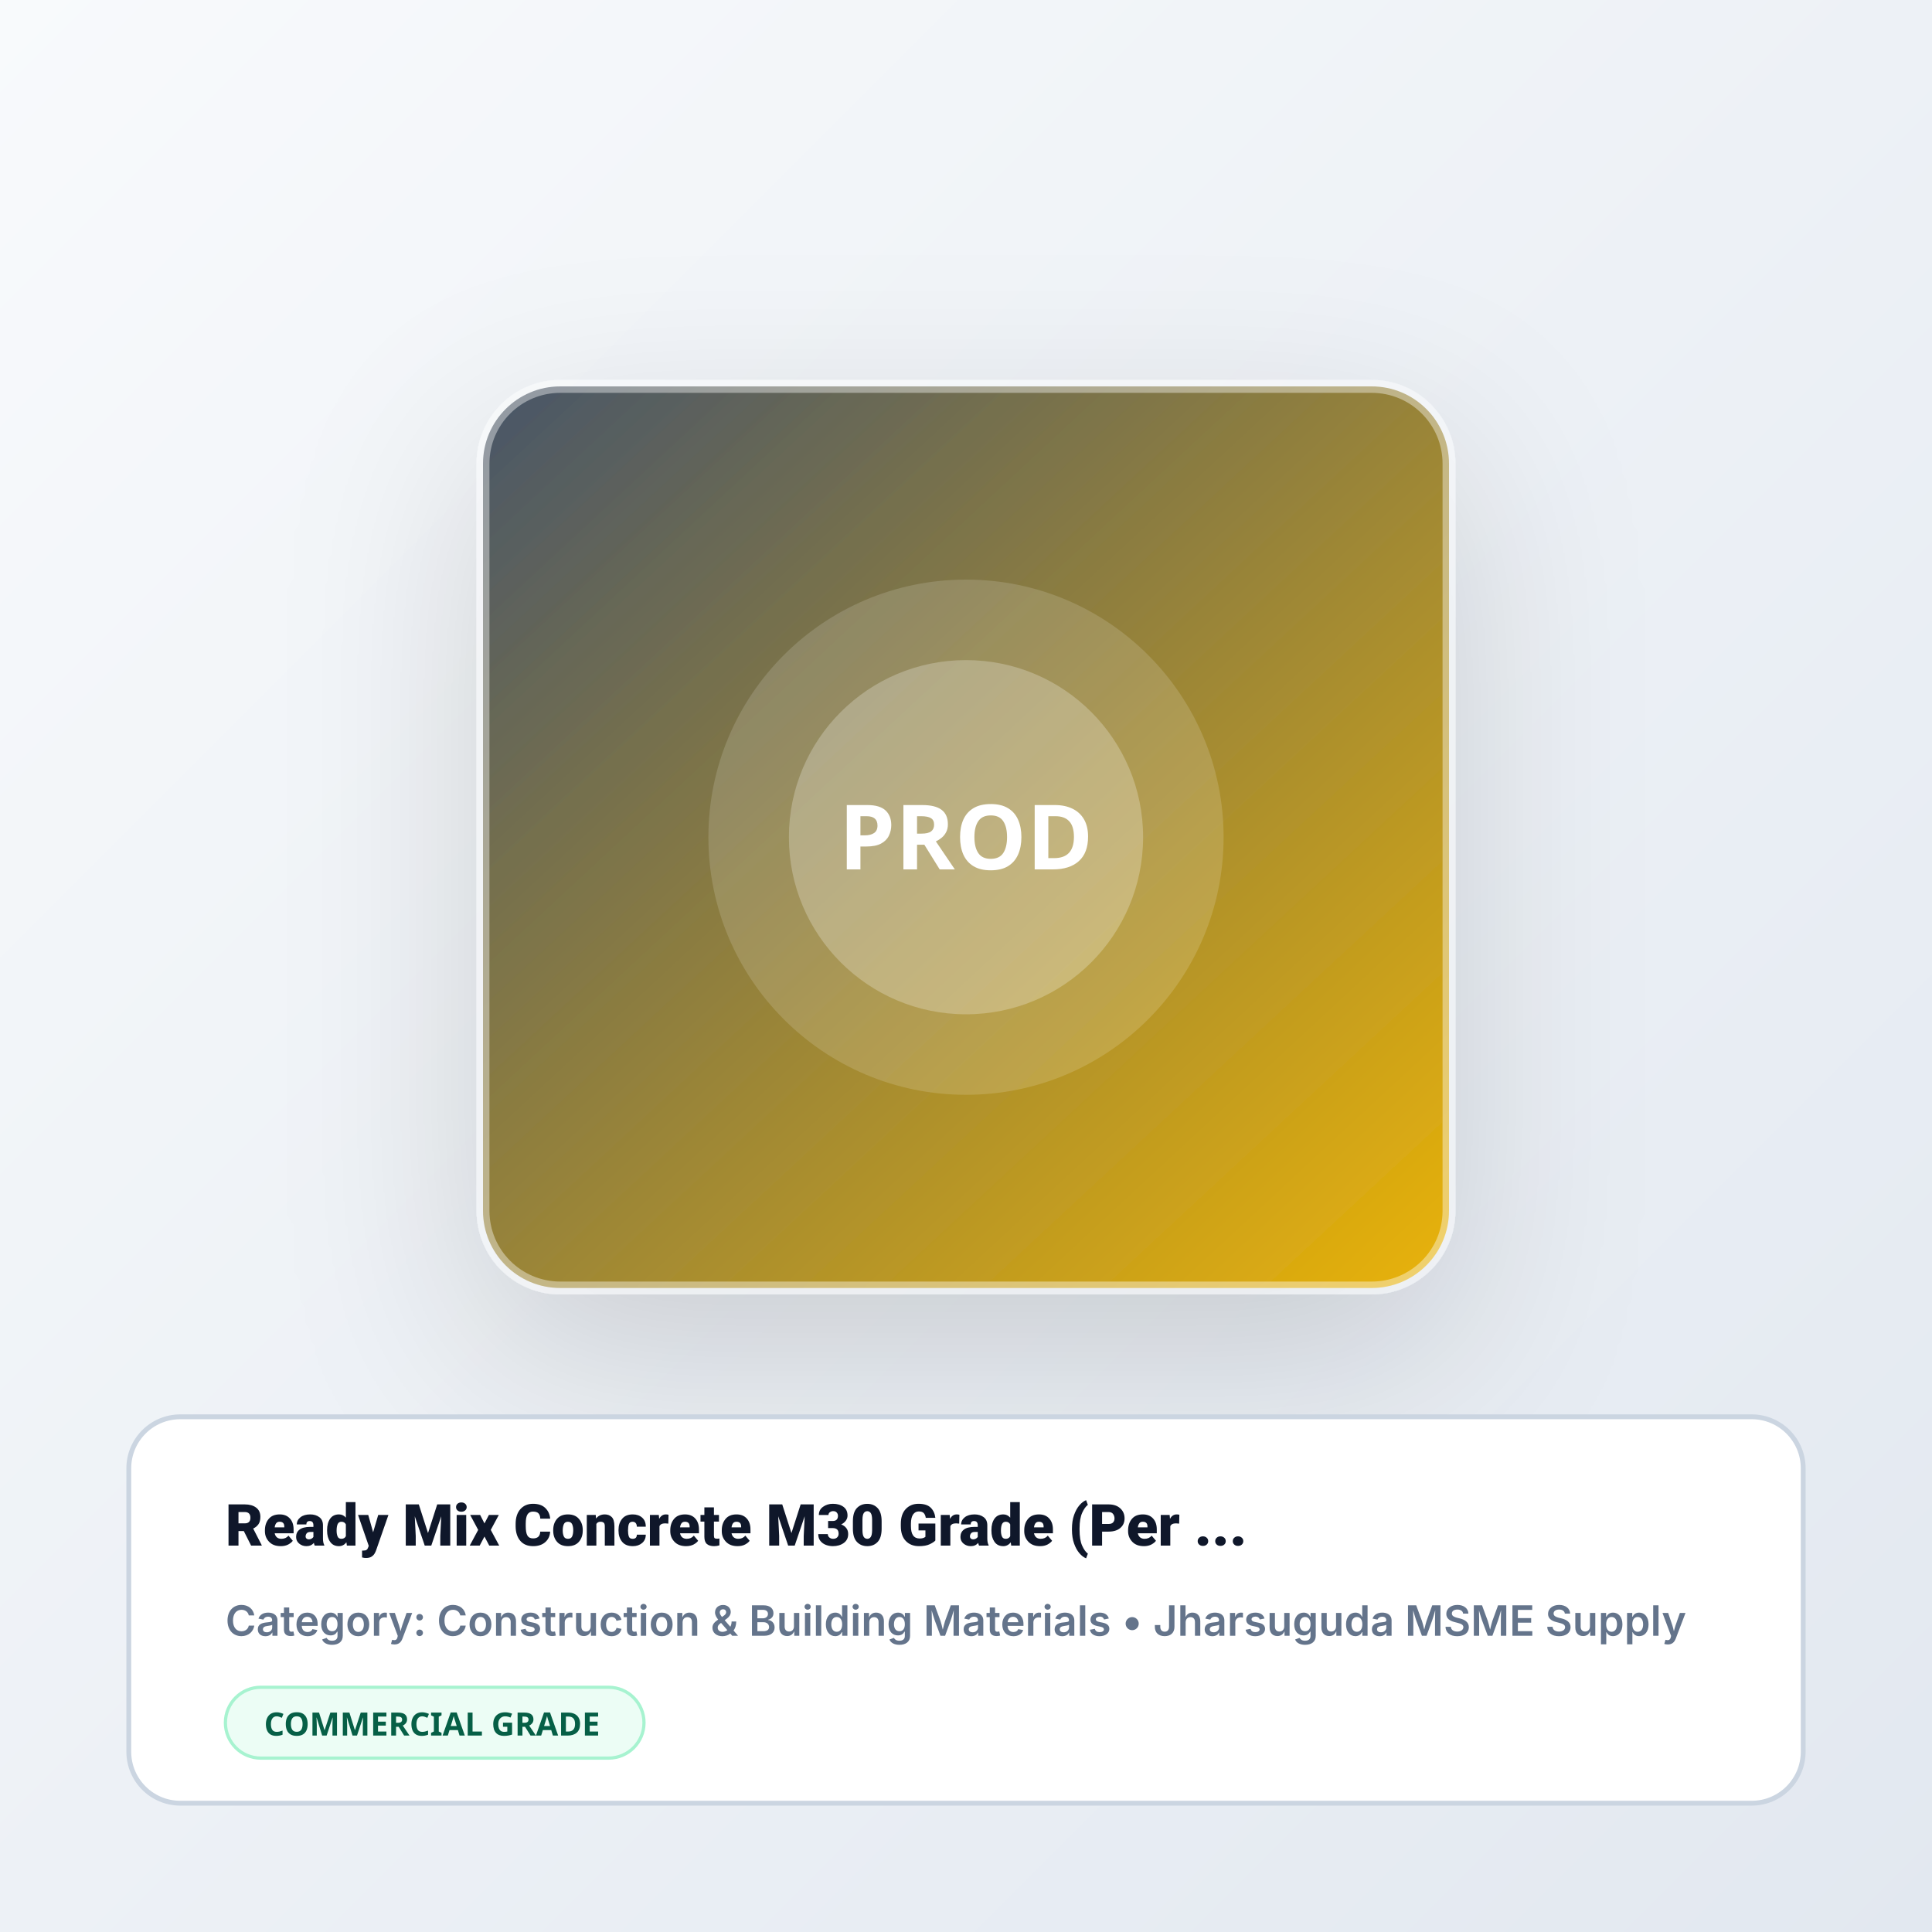
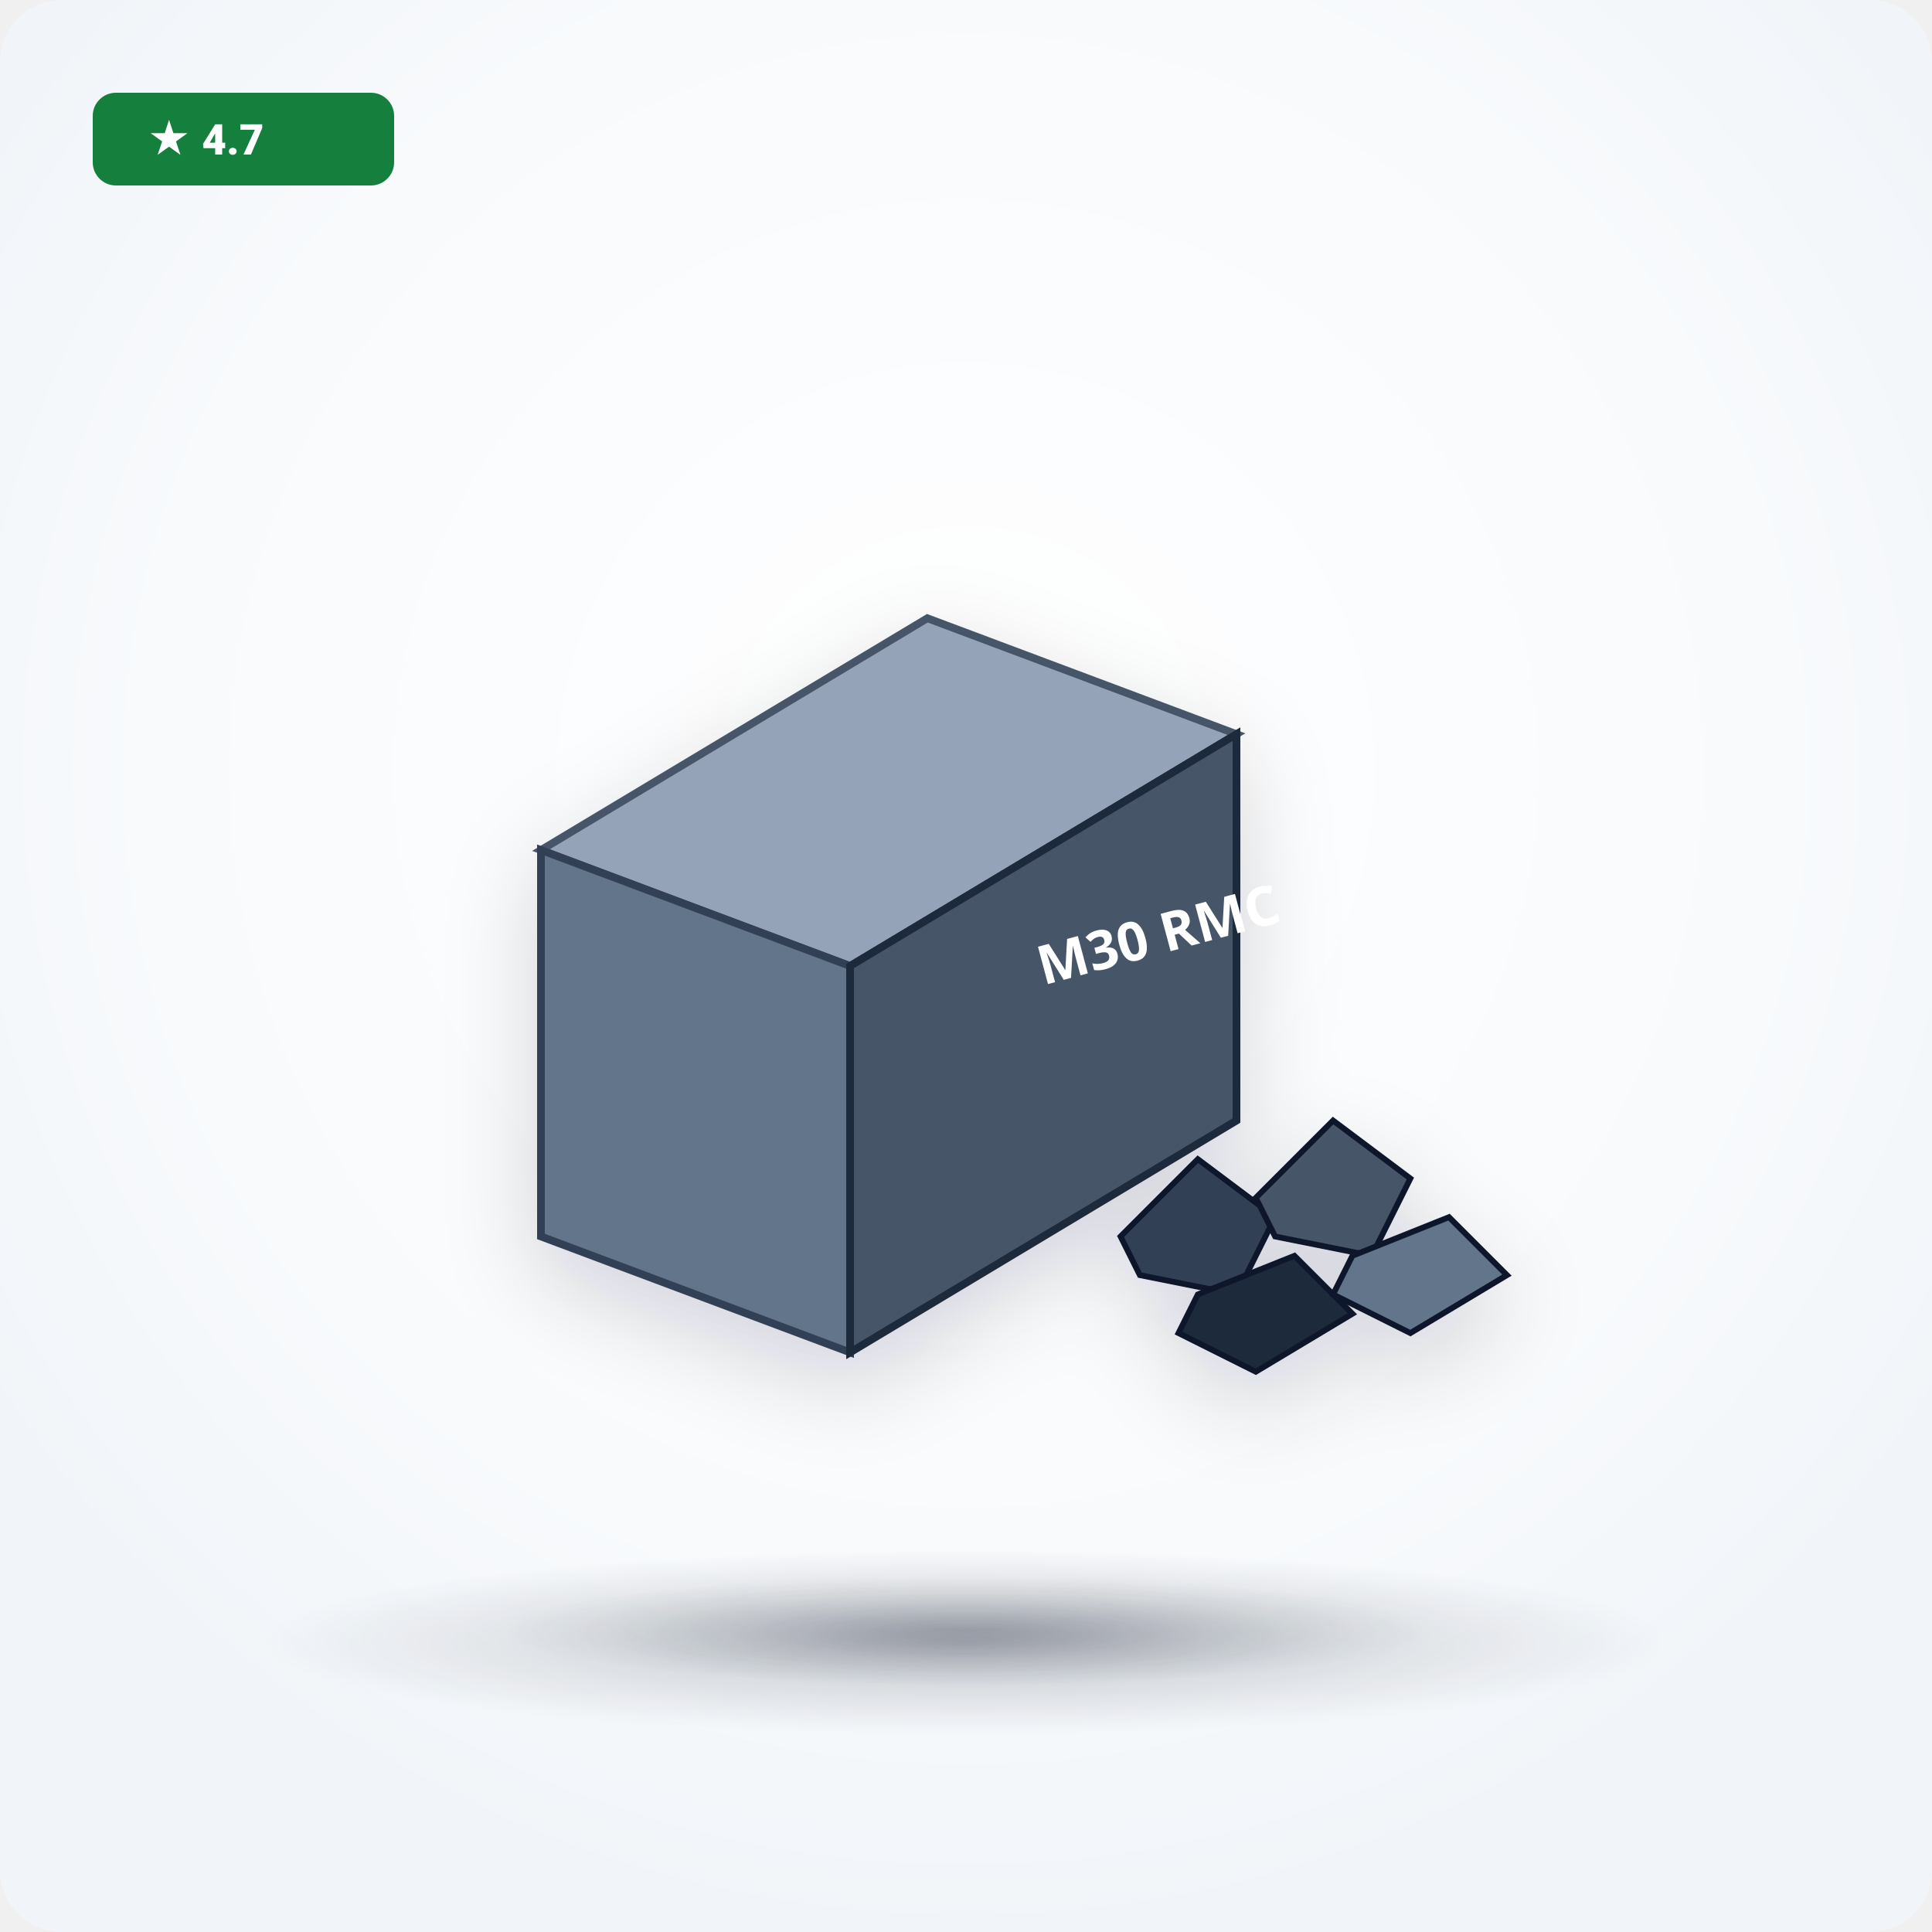
- <svg xmlns="http://www.w3.org/2000/svg" viewBox="0 0 600 600" width="600" height="600">
+ <svg xmlns="http://www.w3.org/2000/svg" viewBox="0 0 500 500" width="500" height="500">
  <defs>
-     <linearGradient id="pbg" x1="0%" y1="0%" x2="100%" y2="100%">
-       <stop offset="0%" stop-color="#f8fafc" />
-       <stop offset="100%" stop-color="#e2e8f0" />
+     <radialGradient id="studioBg" cx="50%" cy="40%" r="60%">
+       <stop offset="0%" stop-color="#ffffff" />
+       <stop offset="70%" stop-color="#f8fafc" />
+       <stop offset="100%" stop-color="#f1f5f9" />
+     </radialGradient>
+     <radialGradient id="contactShadow" cx="50%" cy="50%" r="50%">
+       <stop offset="0%" stop-color="rgba(15, 23, 42, 0.28)" />
+       <stop offset="50%" stop-color="rgba(15, 23, 42, 0.12)" />
+       <stop offset="100%" stop-color="rgba(15, 23, 42, 0)" />
+     </radialGradient>
+     <linearGradient id="chromeGrad" x1="0%" y1="0%" x2="100%" y2="100%">
+       <stop offset="0%" stop-color="#f1f5f9" />
+       <stop offset="25%" stop-color="#94a3b8" />
+       <stop offset="50%" stop-color="#ffffff" />
+       <stop offset="75%" stop-color="#64748b" />
+       <stop offset="100%" stop-color="#cbd5e1" />
    </linearGradient>
-     <linearGradient id="pgrad" x1="0%" y1="0%" x2="100%" y2="100%">
+     <linearGradient id="copperGrad" x1="0%" y1="0%" x2="100%" y2="100%">
+       <stop offset="0%" stop-color="#fdba74" />
+       <stop offset="35%" stop-color="#ea580c" />
+       <stop offset="70%" stop-color="#fed7aa" />
+       <stop offset="100%" stop-color="#c2410c" />
+     </linearGradient>
+     <linearGradient id="darkMetal" x1="0%" y1="0%" x2="0%" y2="100%">
      <stop offset="0%" stop-color="#475569" />
-       <stop offset="100%" stop-color="#eab308" />
+       <stop offset="50%" stop-color="#1e293b" />
+       <stop offset="100%" stop-color="#0f172a" />
    </linearGradient>
+     <linearGradient id="toolBlue" x1="0%" y1="0%" x2="100%" y2="100%">
+       <stop offset="0%" stop-color="#38bdf8" />
+       <stop offset="40%" stop-color="#0284c7" />
+       <stop offset="100%" stop-color="#0369a1" />
+     </linearGradient>
+     <linearGradient id="safetyOrange" x1="0%" y1="0%" x2="100%" y2="100%">
+       <stop offset="0%" stop-color="#fb923c" />
+       <stop offset="50%" stop-color="#ea580c" />
+       <stop offset="100%" stop-color="#c2410c" />
+     </linearGradient>
+     <linearGradient id="dangerRed" x1="0%" y1="0%" x2="100%" y2="100%">
+       <stop offset="0%" stop-color="#f87171" />
+       <stop offset="50%" stop-color="#dc2626" />
+       <stop offset="100%" stop-color="#991b1b" />
+     </linearGradient>
+     <linearGradient id="cautionYellow" x1="0%" y1="0%" x2="100%" y2="100%">
+       <stop offset="0%" stop-color="#fde047" />
+       <stop offset="40%" stop-color="#eab308" />
+       <stop offset="100%" stop-color="#ca8a04" />
+     </linearGradient>
+     <filter id="softGlow" x="-20%" y="-20%" width="140%" height="140%">
+       <feDropShadow dx="0" dy="8" stdDeviation="12" flood-color="#0f172a" flood-opacity="0.16" />
+     </filter>
  </defs>
-   <rect width="600" height="600" fill="url(#pbg)" />
-   <g transform="translate(150, 120)">
-     <rect width="300" height="280" rx="24" fill="url(#pgrad)" stroke="rgba(255,255,255,0.4)" stroke-width="4" filter="drop-shadow(0 20px 30px rgba(0,0,0,0.15))" />
-     <circle cx="150" cy="140" r="80" fill="rgba(255,255,255,0.15)" />
-     <circle cx="150" cy="140" r="55" fill="rgba(255,255,255,0.25)" />
-     <text x="150" y="150" font-family="sans-serif" font-size="28" font-weight="900" text-anchor="middle" fill="#ffffff">PROD</text>
+   <rect width="500" height="500" rx="16" fill="url(#studioBg)" />
+   <ellipse cx="250" cy="425" rx="180" ry="24" fill="url(#contactShadow)" />
+   <ellipse cx="250" cy="422" rx="120" ry="14" fill="url(#contactShadow)" opacity="0.8" />
+   <g filter="url(#softGlow)">
+     <g transform="translate(100, 80)">
+       <polygon points="40,140 140,80 220,110 120,170" fill="#94a3b8" stroke="#475569" stroke-width="2" />
+       <polygon points="40,140 120,170 120,270 40,240" fill="#64748b" stroke="#334155" stroke-width="2" />
+       <polygon points="120,170 220,110 220,210 120,270" fill="#475569" stroke="#1e293b" stroke-width="2" />
+       <text x="170" y="175" font-family="sans-serif" font-size="14" font-weight="900" fill="#ffffff" transform="rotate(-15 170 175)">M30 RMC</text>
+       <g transform="translate(180, 200)">
+         <polygon points="10,40 30,20 50,35 40,55 15,50" fill="#334155" stroke="#0f172a" stroke-width="1.5" />
+         <polygon points="45,30 65,10 85,25 75,45 50,40" fill="#475569" stroke="#0f172a" stroke-width="1.5" />
+         <polygon points="30,55 55,45 70,60 45,75 25,65" fill="#1e293b" stroke="#0f172a" stroke-width="1.5" />
+         <polygon points="70,45 95,35 110,50 85,65 65,55" fill="#64748b" stroke="#0f172a" stroke-width="1.5" />
+       </g>
+     </g>
  </g>
-   <rect x="40" y="440" width="520" height="120" rx="16" fill="#ffffff" stroke="#cbd5e1" stroke-width="1.5" />
-   <text x="70" y="480" font-family="-apple-system, BlinkMacSystemFont, 'Segoe UI', Roboto, sans-serif" font-size="18" font-weight="900" fill="#0f172a">
-     Ready Mix Concrete M30 Grade (Per ...
-   </text>
-   <text x="70" y="508" font-family="-apple-system, BlinkMacSystemFont, sans-serif" font-size="13" font-weight="600" fill="#64748b">
-     Category: Construction &amp; Building Materials • Jharsuguda MSME Supply
-   </text>
-   <g transform="translate(70, 524)">
-     <rect width="130" height="22" rx="11" fill="#ecfdf5" stroke="#a7f3d0" />
-     <text x="12" y="15" font-family="sans-serif" font-size="10" font-weight="800" fill="#065f46">COMMERCIAL GRADE</text>
+   <g transform="translate(24, 24)">
+     <rect width="78" height="24" rx="6" fill="#15803d" />
+     <text x="14" y="16" font-family="-apple-system, BlinkMacSystemFont, 'Segoe UI', Roboto, sans-serif" font-size="11" font-weight="800" fill="#ffffff">★ 4.7</text>
  </g>
</svg>
